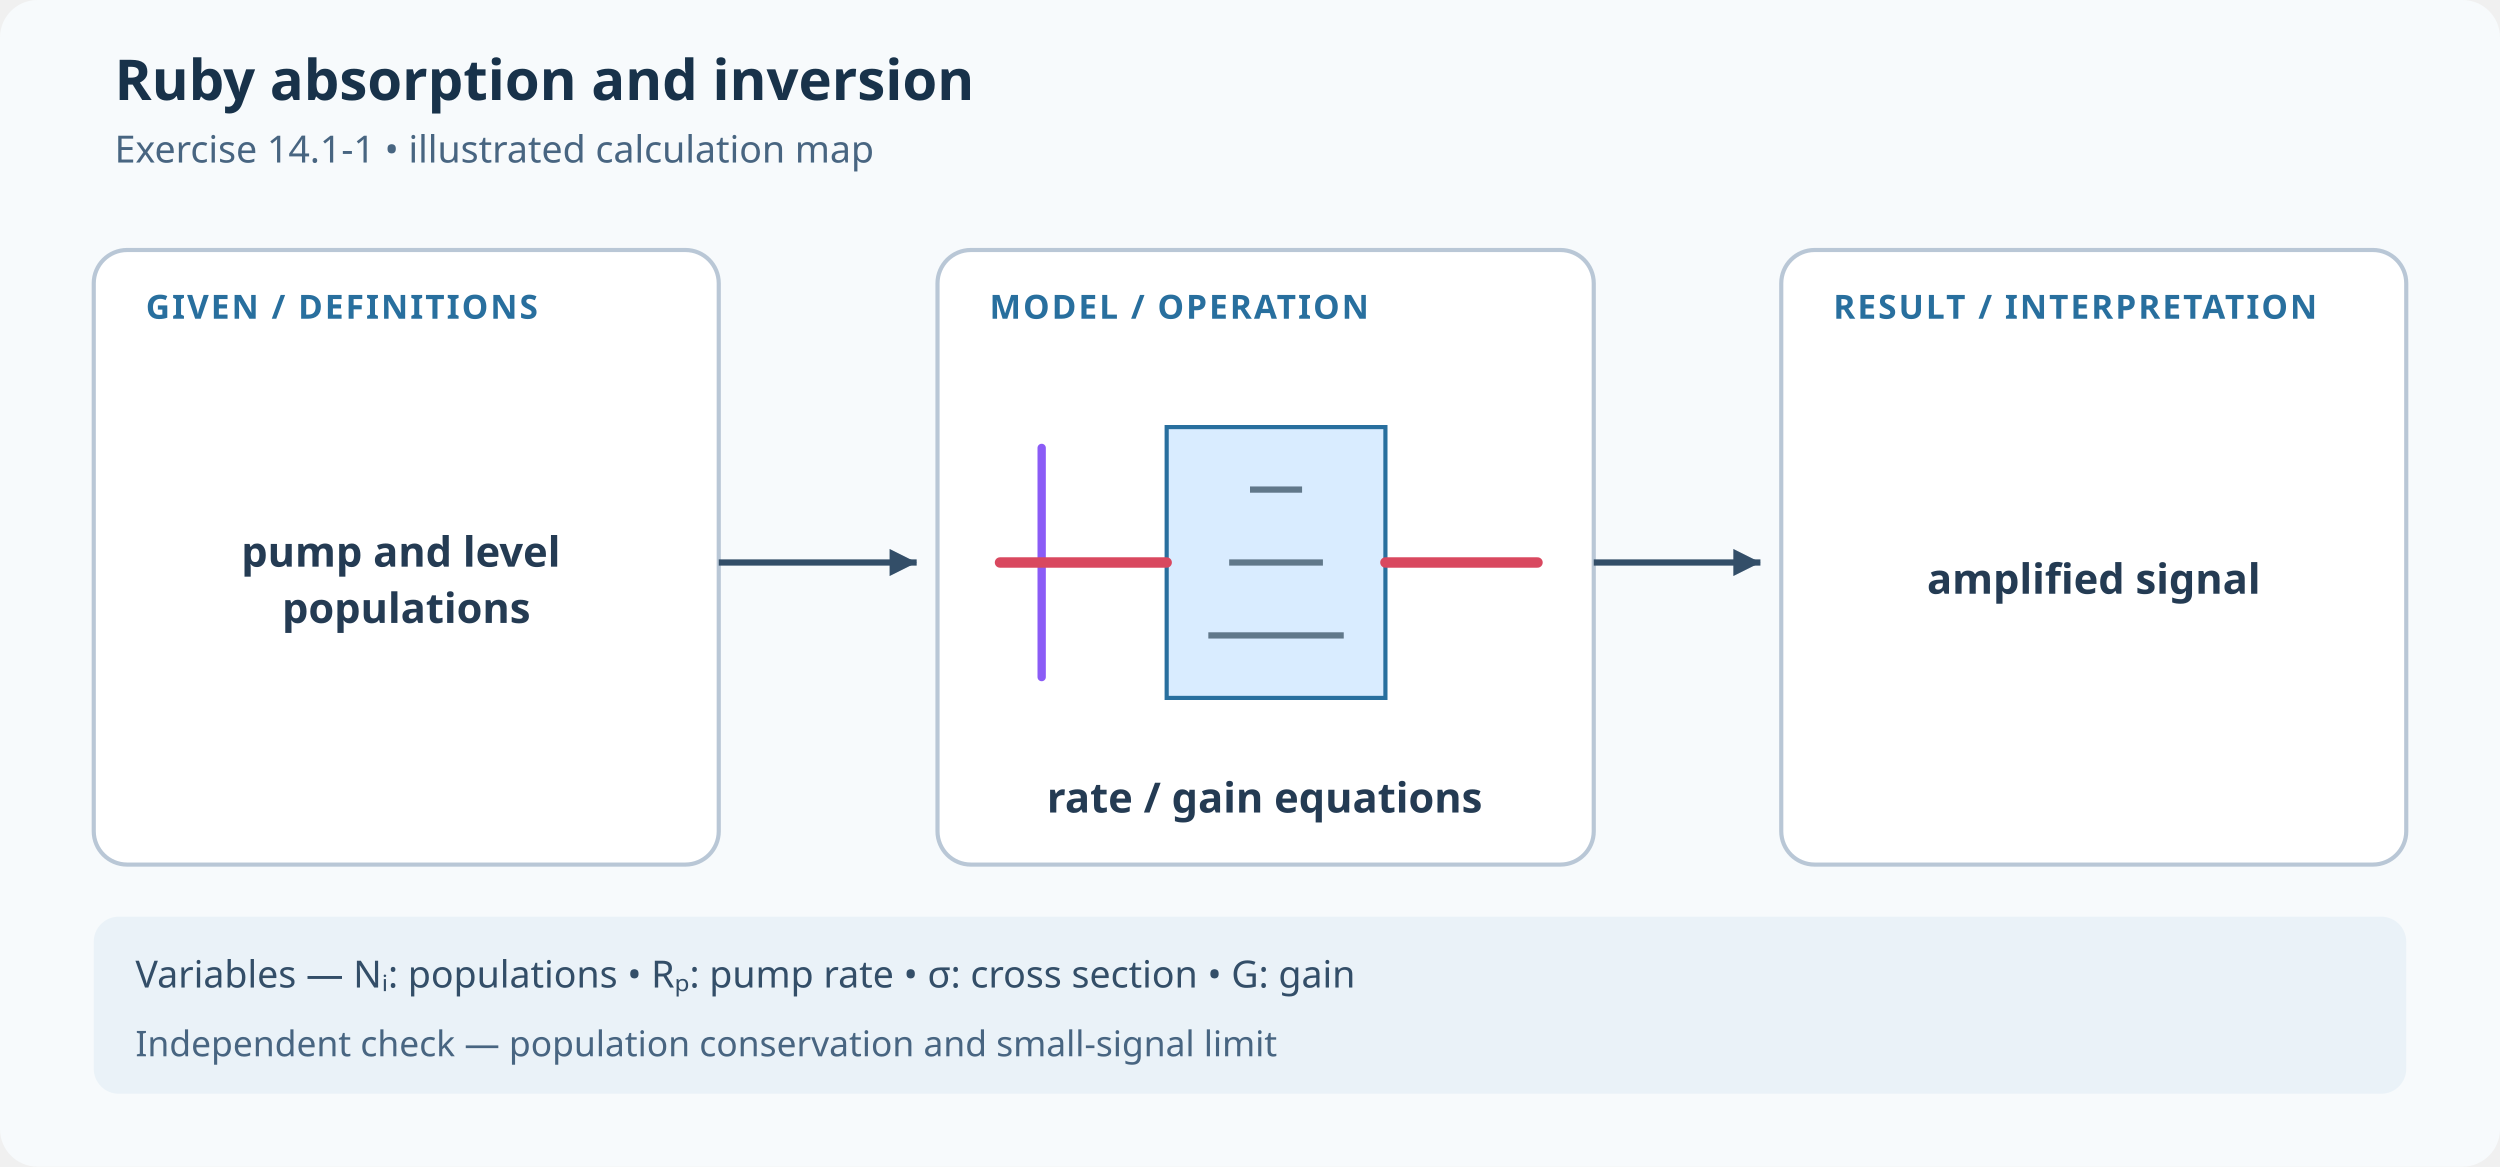
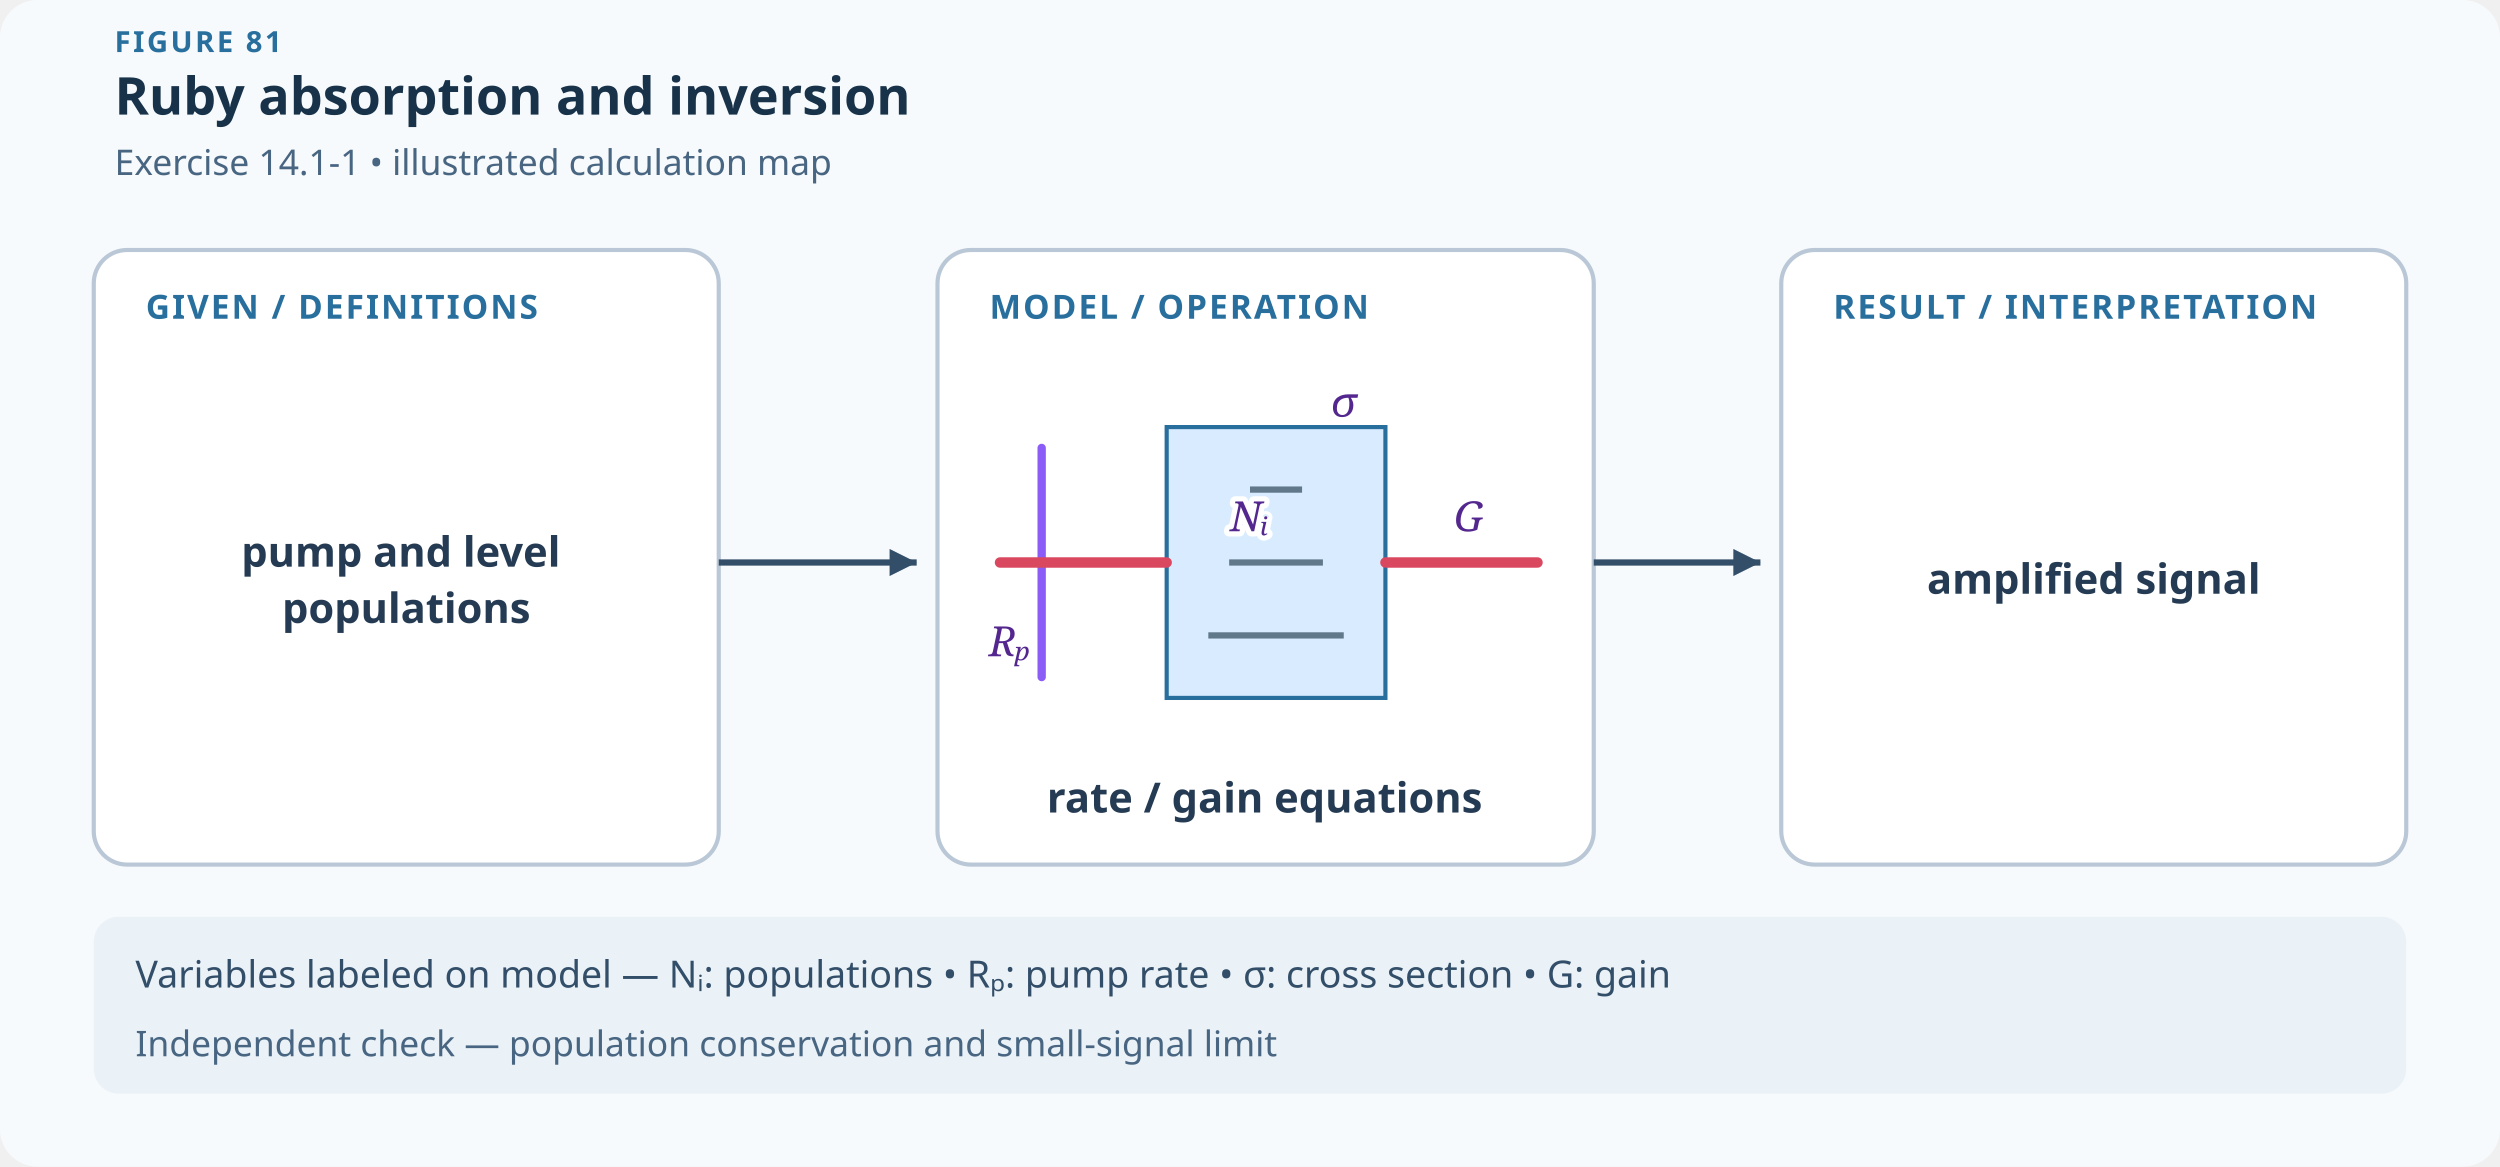
- <svg xmlns="http://www.w3.org/2000/svg" width="1200" height="560" viewBox="0 0 1200 560" role="img" aria-labelledby="title desc">
+ <svg xmlns="http://www.w3.org/2000/svg" width="1200" height="560" viewBox="0 0 1200 560" role="img" aria-labelledby="title desc" data-category="amplifier" data-figure="81">
  <defs>
    <style>
-       .bg{fill:#f7fafc}.card{fill:#fff;stroke:#b9c7d6;stroke-width:2}.band{fill:#eaf2f8}.head{font:700 27px sans-serif;fill:#18324a}.sub{font:18px sans-serif;fill:#486581}.tag{font:700 16px sans-serif;fill:#286f9e;letter-spacing:1px}.label{font:700 20px sans-serif;fill:#243b53;text-anchor:middle}.legend{font:18px sans-serif;fill:#334e68}.check{font:17px sans-serif;fill:#486581}.accent{fill:none;stroke:#d9485f;stroke-width:5;stroke-linecap:round;stroke-linejoin:round}.accent2{fill:none;stroke:#8b5cf6;stroke-width:4;stroke-linecap:round;stroke-linejoin:round}.optic{fill:none;stroke:#286f9e;stroke-width:5}.thin{fill:none;stroke:#61788a;stroke-width:3}.axis{fill:none;stroke:#8295a5;stroke-width:2}.point{fill:#173f5f}.iconbox{fill:#edf7ff;stroke:#286f9e;stroke-width:3}.opticfill{fill:#286f9e}.layer1{fill:#d9ecff;stroke:#286f9e;stroke-width:2}.layer2{fill:#e7f7ee;stroke:#2b7a78;stroke-width:2}.icontext{font:italic 22px serif;fill:#6d28d9}.flow{stroke:#334e68;stroke-width:3;marker-end:url(#arrow)}
+       .bg{fill:#f7fafc}.card{fill:#fff;stroke:#b9c7d6;stroke-width:2}.band{fill:#eaf2f8}.figureid{font:700 14px sans-serif;fill:#286f9e;letter-spacing:1.2px}.head{font:700 25px sans-serif;fill:#18324a}.sub{font:17px sans-serif;fill:#486581}.tag{font:700 16px sans-serif;fill:#286f9e;letter-spacing:1px}.label{font:700 20px sans-serif;fill:#243b53;text-anchor:middle}.legend{font:18px sans-serif;fill:#334e68}.check{font:17px sans-serif;fill:#486581}.accent{fill:none;stroke:#d9485f;stroke-width:5;stroke-linecap:round;stroke-linejoin:round}.accent2{fill:none;stroke:#8b5cf6;stroke-width:4;stroke-linecap:round;stroke-linejoin:round}.optic{fill:none;stroke:#286f9e;stroke-width:5}.thin{fill:none;stroke:#61788a;stroke-width:3}.axis{fill:none;stroke:#8295a5;stroke-width:2}.point{fill:#173f5f}.iconbox{fill:#edf7ff;stroke:#286f9e;stroke-width:3}.opticfill{fill:#286f9e}.layer1{fill:#d9ecff;stroke:#286f9e;stroke-width:2}.layer2{fill:#e7f7ee;stroke:#2b7a78;stroke-width:2}.icontext{font:italic 22px serif;fill:#6d28d9}.var{font:italic 20px serif;fill:#54278f;text-anchor:middle;paint-order:stroke;stroke:#fff;stroke-width:5px;stroke-linejoin:round}.smallvar{font-size:17px}.callout{fill:none;stroke:#54278f;stroke-width:2}.tick{fill:none;stroke:#54278f;stroke-width:2}.flow{stroke:#334e68;stroke-width:3;marker-end:url(#arrow)}
    </style>
    <marker id="arrow" markerUnits="userSpaceOnUse" markerWidth="13" markerHeight="13" refX="13" refY="6.5" orient="auto">
      <path d="M0,0 L13,6.5 L0,13 Z" fill="#334e68" />
    </marker>
  </defs>
  <rect class="bg" width="1200" height="560" rx="18" />
-   <text class="head" x="55" y="48">Ruby absorption and inversion</text>
-   <text class="sub" x="55" y="78">Exercise 14.1-1 • illustrated calculation map</text>
+   <text class="figureid" x="55" y="25">FIGURE 81</text>
+   <text class="head" x="55" y="55">Ruby absorption and inversion</text>
+   <text class="sub" x="55" y="84">Exercise 14.1-1 • illustrated calculation map</text>
  <rect class="card" x="45" y="120" width="300" height="295" rx="16" />
  <rect class="card" x="450" y="120" width="315" height="295" rx="16" />
  <rect class="card" x="855" y="120" width="300" height="295" rx="16" />
  <text class="tag" x="70" y="153">GIVEN / DEFINITIONS</text>
  <text class="tag" x="475" y="153">MODEL / OPERATION</text>
  <text class="tag" x="880" y="153">RESULT / INTERPRETATION</text>
  <text class="label" x="195">
    <tspan x="195" y="272">pump and level</tspan>
    <tspan x="195" y="299">populations</tspan>
  </text>
  <text class="label" x="607">
    <tspan x="607" y="390">rate / gain equations</tspan>
  </text>
  <text class="label" x="1005">
    <tspan x="1005" y="285">amplified signal</tspan>
  </text>
  <line class="flow" x1="345" y1="270" x2="440" y2="270" />
  <line class="flow" x1="765" y1="270" x2="845" y2="270" />
  <path class="accent2" d="M500 325 V215" />
  <rect class="layer1" x="560" y="205" width="105" height="130" />
  <path class="accent" d="M480 270 H560 M665 270 H738" />
  <path class="thin" d="M580 305 H645 M590 270 H635 M600 235 H625" />
+   <g id="variable-labels">
+     <text class="var" x="600" y="255">Nᵢ</text>
+     <text class="var" x="485" y="315">Rₚ</text>
+     <text class="var" x="645" y="200">σ</text>
+     <text class="var" x="705" y="255">G</text>
+   </g>
  <rect class="band" x="45" y="440" width="1110" height="85" rx="12" />
-   <text class="legend" x="65" y="474">Variables — Nᵢ: populations • Rₚ: pump rate • σ: cross section • G: gain</text>
+   <text class="legend" x="65" y="474">Variables labeled on model — Nᵢ: populations • Rₚ: pump rate • σ: cross section • G: gain</text>
  <text class="check" x="65" y="507">Independent check — population conservation and small-signal limit</text>
</svg>
